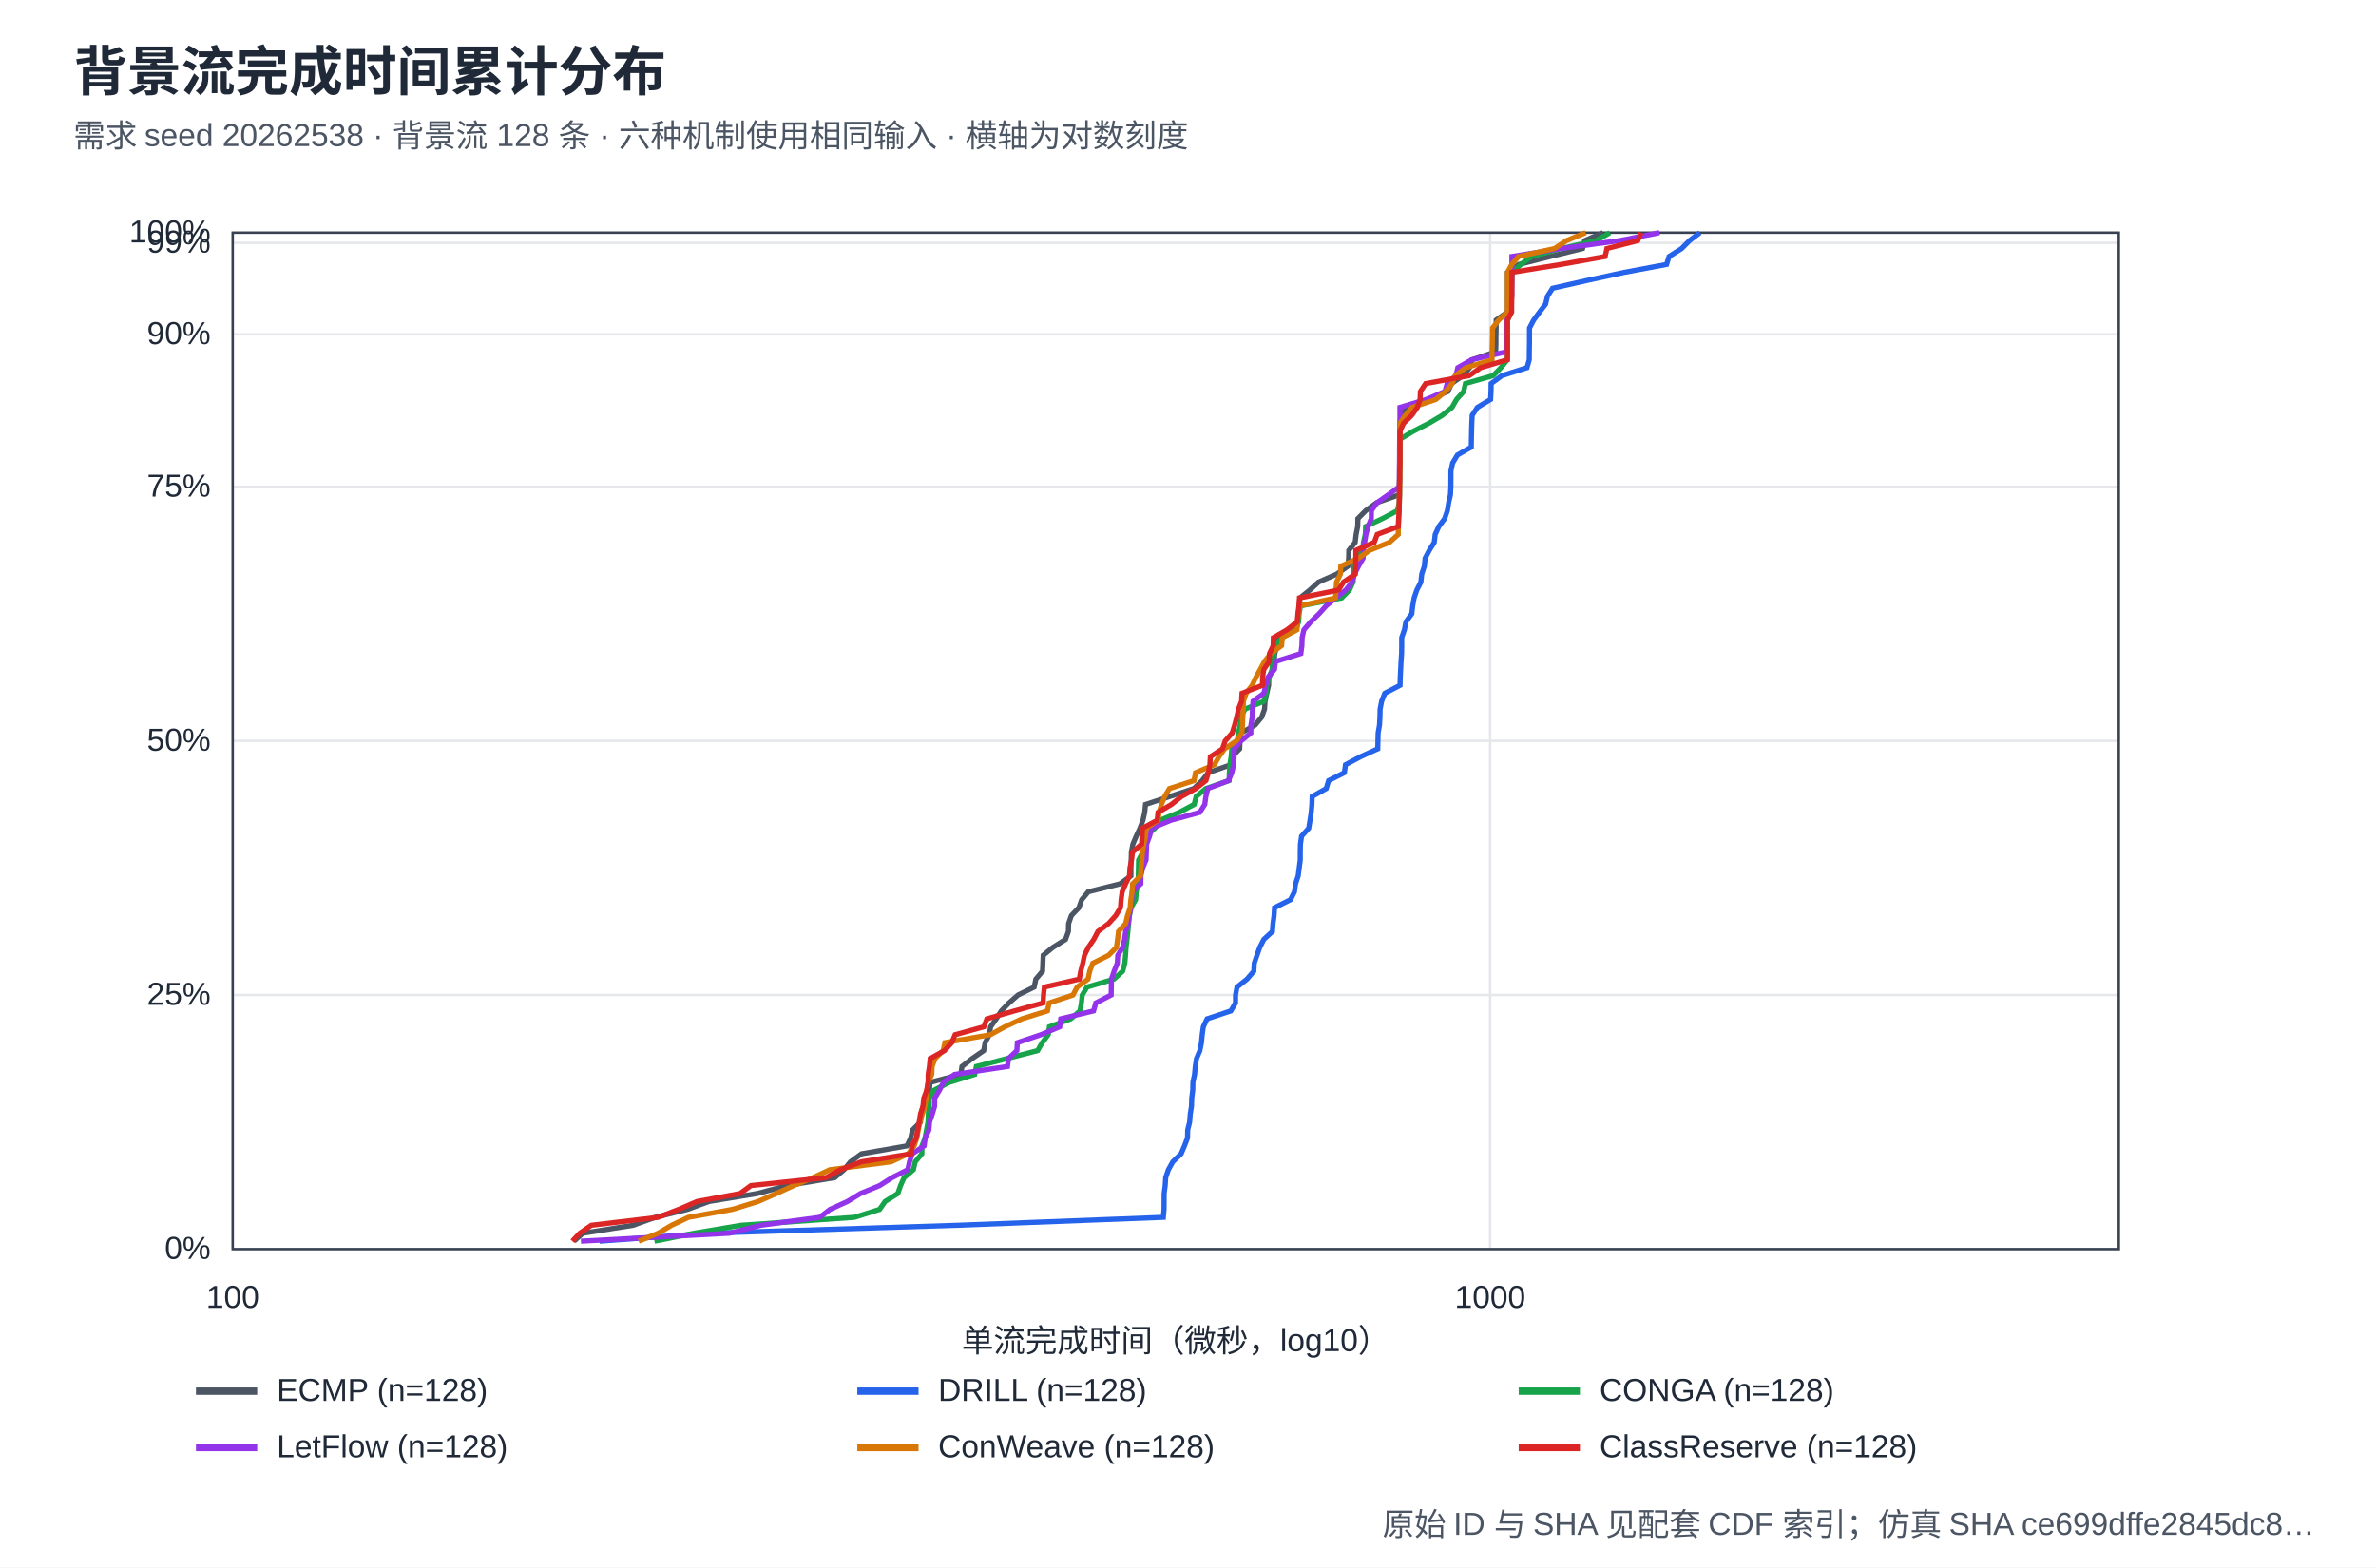
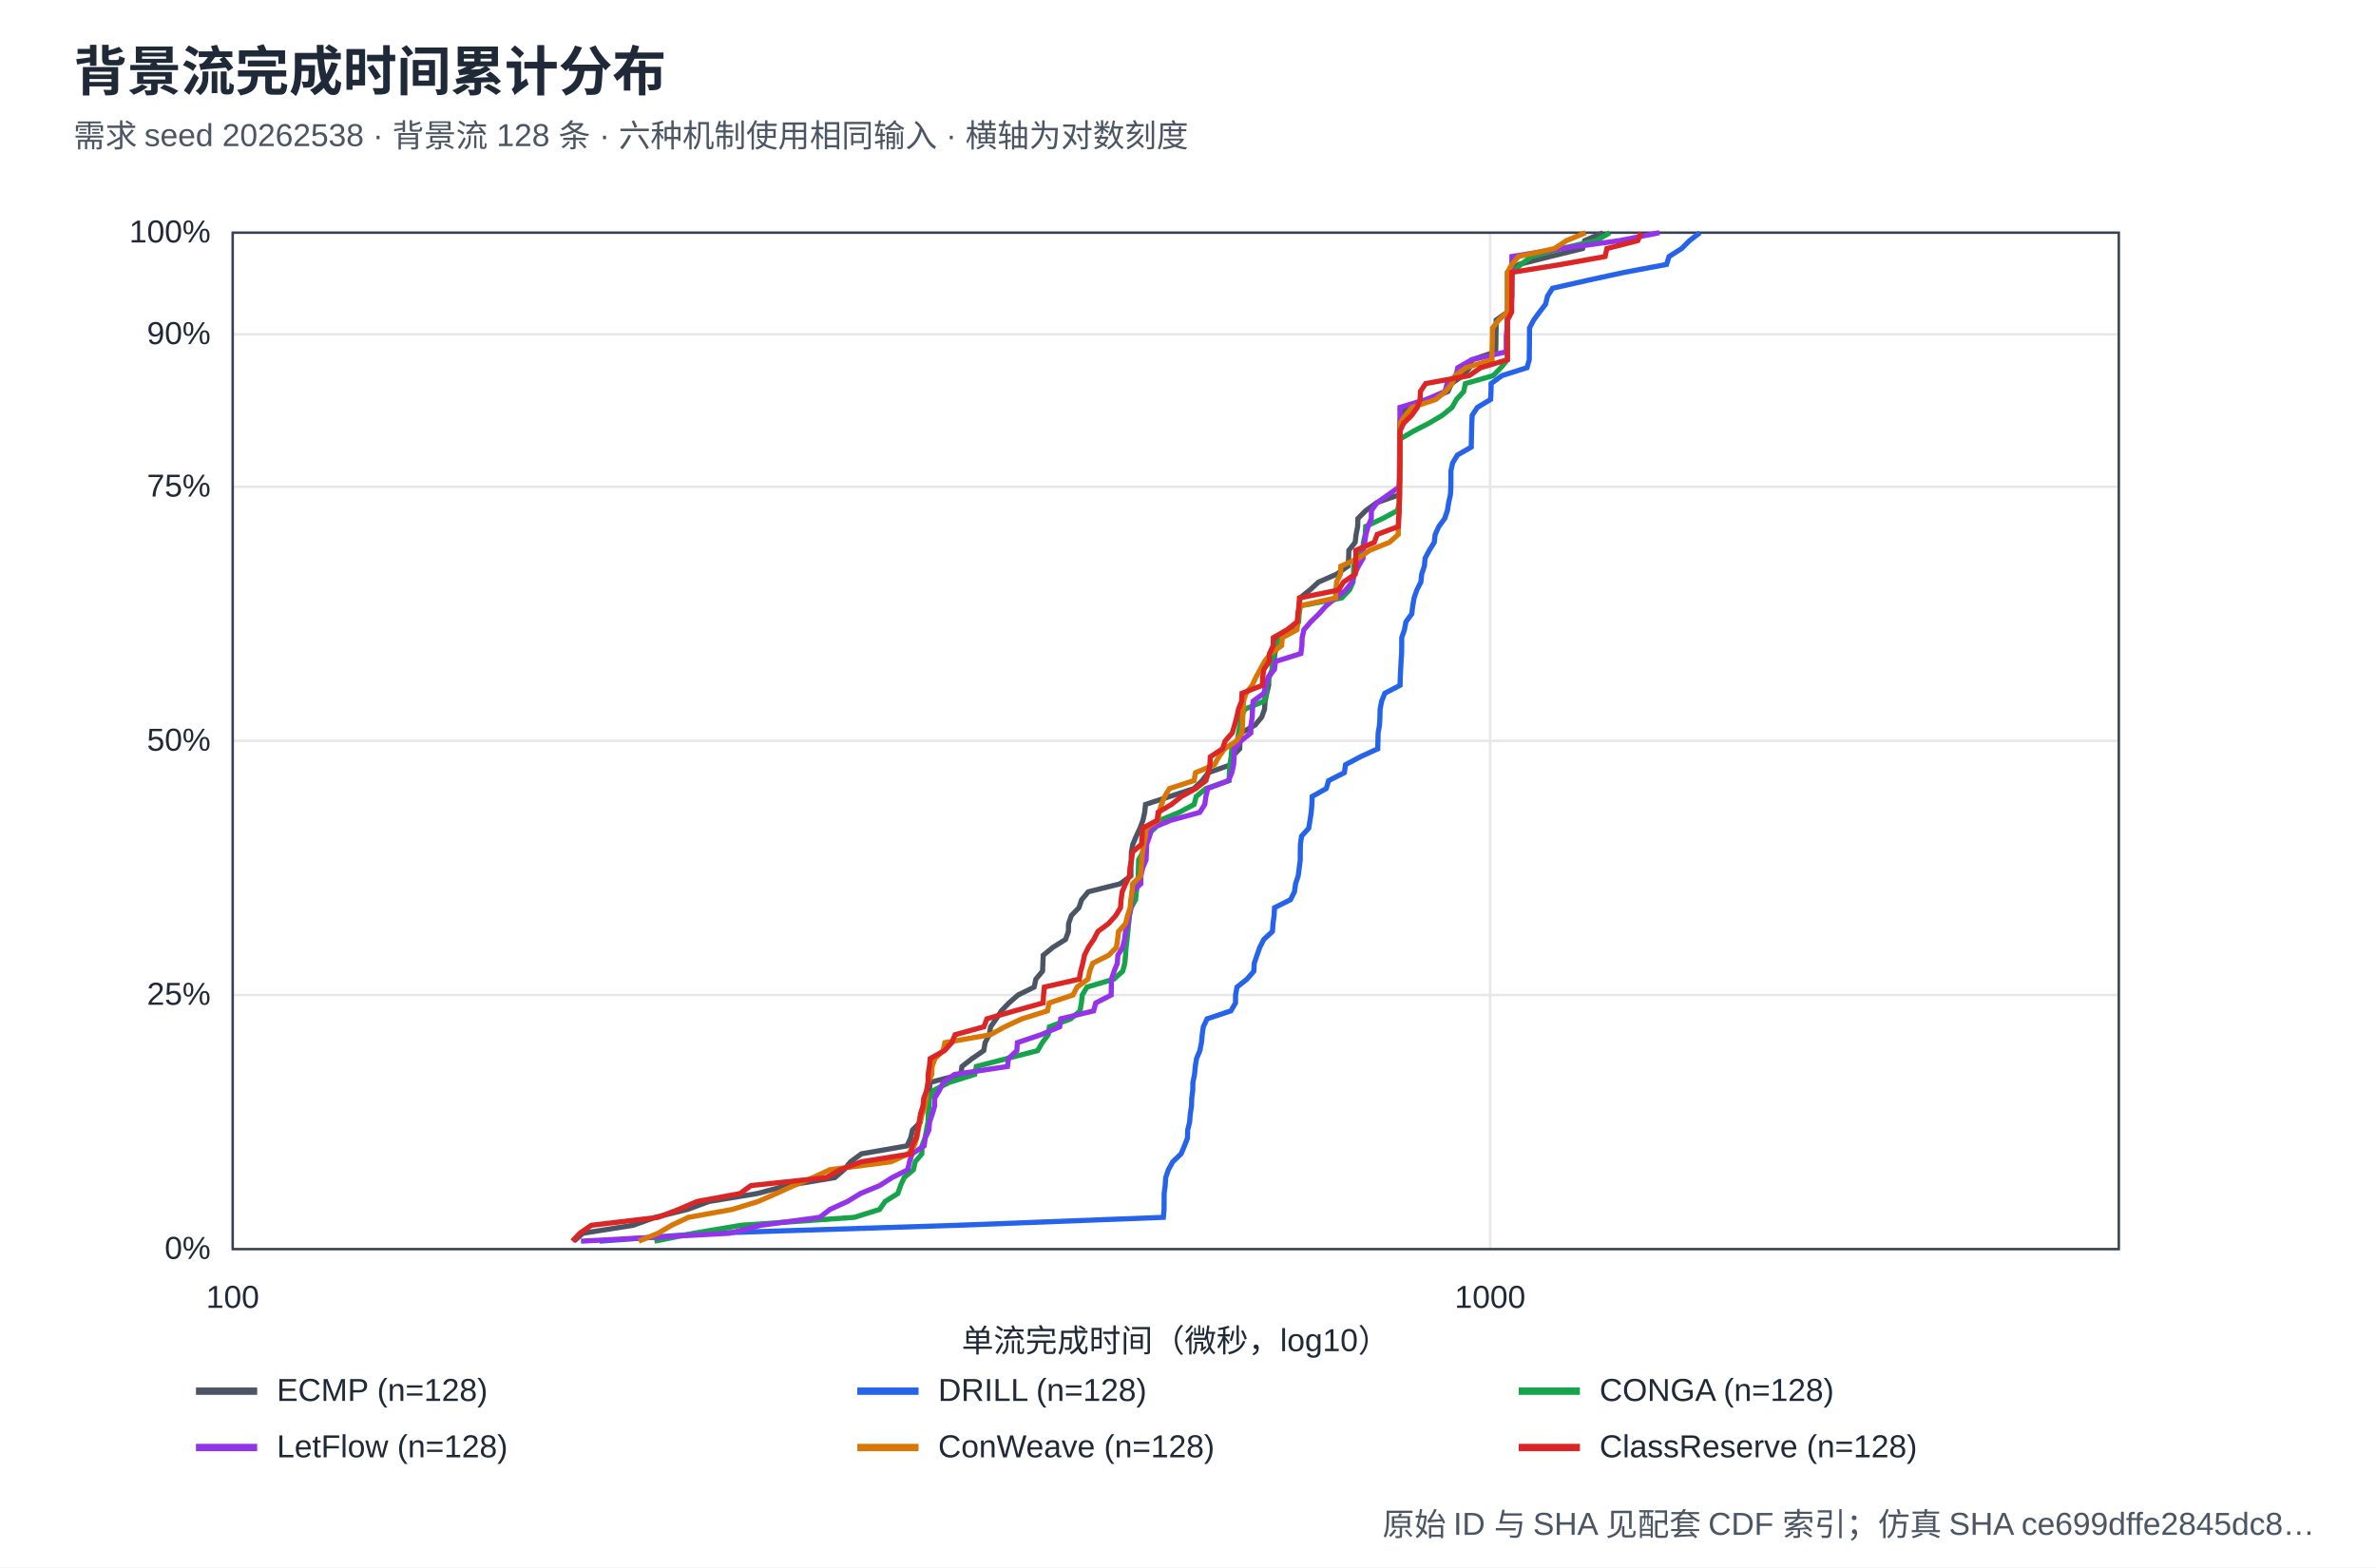
<svg xmlns="http://www.w3.org/2000/svg" width="970" height="640" viewBox="0 0 970 640">
  <rect width="100%" height="100%" fill="white" />
  <style>text{font-family:Arial,"Microsoft YaHei","Noto Sans CJK SC",sans-serif;fill:#1f2937}.title{font-size:22px;font-weight:700}.sub{font-size:13px;fill:#4b5563}.axis{font-size:13px}.grid{stroke:#e5e7eb;stroke-width:1}</style>
  <text class="title" x="30" y="37">背景流完成时间累计分布</text>
  <text class="sub" x="30" y="60">需求 seed 20262538 · 背景流 128 条 · 六种机制使用相同输入 · 横轴为对数刻度</text>
  <line class="grid" x1="95.00" y1="95" x2="95.00" y2="510" />
  <text class="axis" text-anchor="middle" x="95.00" y="534">100</text>
  <line class="grid" x1="608.33" y1="95" x2="608.33" y2="510" />
  <text class="axis" text-anchor="middle" x="608.33" y="534">1000</text>
  <line class="grid" x1="95" y1="510.00" x2="865" y2="510.00" />
  <text class="axis" text-anchor="end" x="86" y="514.00">0%</text>
  <line class="grid" x1="95" y1="406.25" x2="865" y2="406.25" />
  <text class="axis" text-anchor="end" x="86" y="410.25">25%</text>
  <line class="grid" x1="95" y1="302.50" x2="865" y2="302.50" />
  <text class="axis" text-anchor="end" x="86" y="306.50">50%</text>
  <line class="grid" x1="95" y1="198.75" x2="865" y2="198.75" />
  <text class="axis" text-anchor="end" x="86" y="202.75">75%</text>
  <line class="grid" x1="95" y1="136.50" x2="865" y2="136.50" />
  <text class="axis" text-anchor="end" x="86" y="140.50">90%</text>
-   <line class="grid" x1="95" y1="99.15" x2="865" y2="99.15" />
-   <text class="axis" text-anchor="end" x="86" y="103.15">99%</text>
  <line class="grid" x1="95" y1="95.00" x2="865" y2="95.00" />
  <text class="axis" text-anchor="end" x="86" y="99.00">100%</text>
  <rect x="95" y="95" width="770" height="415" fill="none" stroke="#374151" />
  <polyline points="234.30,506.76 237.97,503.52 258.46,500.27 267.51,497.03 280.67,493.79 289.46,490.55 309.16,487.30 321.35,484.06 340.78,480.82 344.57,477.58 347.24,474.34 351.68,471.09 370.28,467.85 371.80,464.61 372.53,461.37 375.78,458.12 375.97,454.88 376.88,451.64 378.99,448.40 379.42,445.16 379.71,441.91 392.27,438.67 392.72,435.43 396.89,432.19 401.60,428.95 402.19,425.70 403.88,422.46 404.42,419.22 406.72,415.98 408.80,412.73 411.90,409.49 415.62,406.25 422.21,403.01 422.88,399.77 425.62,396.52 425.76,393.28 425.89,390.04 429.84,386.80 435.02,383.55 436.17,380.31 436.26,377.07 437.38,373.83 440.46,370.59 441.60,367.34 444.29,364.10 457.27,360.86 461.69,357.62 461.70,354.38 461.80,351.13 461.89,347.89 462.50,344.65 463.87,341.41 465.39,338.16 466.60,334.92 467.32,331.68 467.66,328.44 477.55,325.20 487.43,321.95 490.78,318.71 493.29,315.47 502.49,312.23 502.95,308.98 506.10,305.74 506.22,302.50 506.68,299.26 512.41,296.02 515.10,292.77 516.25,289.53 516.47,286.29 517.16,283.05 517.92,279.80 517.98,276.56 519.70,273.32 520.12,270.08 520.44,266.84 521.40,263.59 521.72,260.35 528.13,257.11 530.01,253.87 530.03,250.62 530.48,247.38 530.69,244.14 534.75,240.90 538.29,237.66 545.71,234.41 550.28,231.17 550.58,227.93 550.67,224.69 553.24,221.45 553.63,218.20 554.27,214.96 554.36,211.72 557.57,208.48 562.04,205.23 571.28,201.99 571.29,198.75 571.39,195.51 571.40,192.27 571.40,189.02 571.50,185.78 571.50,182.54 571.51,179.30 571.54,176.05 571.55,172.81 572.50,169.57 574.06,166.33 583.04,163.09 591.12,159.84 592.59,156.60 597.20,153.36 599.98,150.12 600.91,146.88 610.61,143.63 610.70,140.39 610.72,137.15 610.79,133.91 610.82,130.66 615.42,127.42 615.43,124.18 615.43,120.94 615.43,117.70 615.43,114.45 615.43,111.21 620.07,107.97 632.88,104.73 646.09,101.48 646.92,98.24 654.43,95.00" fill="none" stroke="#4b5563" stroke-width="2.1" />
  <polyline points="244.74,506.76 288.85,503.52 390.99,500.27 474.94,497.03 475.22,493.79 475.25,490.55 475.26,487.30 475.69,484.06 475.89,480.82 476.99,477.58 478.80,474.34 482.18,471.09 483.56,467.85 484.80,464.61 484.87,461.37 485.67,458.12 485.92,454.88 486.43,451.64 486.52,448.40 486.94,445.16 487.00,441.91 487.68,438.67 487.98,435.43 488.48,432.19 489.85,428.95 490.49,425.70 490.80,422.46 491.26,419.22 492.80,415.98 502.51,412.73 504.40,409.49 504.41,406.25 505.01,403.01 509.09,399.77 511.88,396.52 512.05,393.28 513.15,390.04 514.30,386.80 515.95,383.55 519.47,380.31 519.71,377.07 520.14,373.83 520.33,370.59 526.84,367.34 528.46,364.10 528.91,360.86 529.98,357.62 530.40,354.38 530.83,351.13 530.83,347.89 530.90,344.65 531.36,341.41 534.28,338.16 534.81,334.92 535.30,331.68 535.58,328.44 535.68,325.20 541.44,321.95 542.42,318.71 548.84,315.47 549.30,312.23 555.37,308.98 562.47,305.74 562.54,302.50 562.62,299.26 563.18,296.02 563.36,292.77 563.43,289.53 564.06,286.29 565.35,283.05 571.57,279.80 571.66,276.56 571.82,273.32 571.98,270.08 572.20,266.84 572.25,263.59 572.25,260.35 573.36,257.11 573.98,253.87 576.36,250.62 576.73,247.38 577.31,244.14 578.42,240.90 580.07,237.66 580.42,234.41 581.49,231.17 581.80,227.93 583.51,224.69 585.53,221.45 585.92,218.20 587.40,214.96 589.79,211.72 590.89,208.48 591.42,205.23 592.14,201.99 592.31,198.75 592.33,195.51 592.34,192.27 593.04,189.02 595.00,185.78 600.64,182.54 600.70,179.30 600.77,176.05 600.86,172.81 601.02,169.57 603.15,166.33 608.53,163.09 608.71,159.84 608.75,156.60 613.16,153.36 623.41,150.12 624.32,146.88 624.34,143.63 624.40,140.39 624.41,137.15 624.42,133.91 626.13,130.66 628.51,127.42 630.99,124.18 631.76,120.94 633.82,117.70 648.16,114.45 663.06,111.21 680.38,107.97 681.39,104.73 686.52,101.48 689.75,98.24 694.01,95.00" fill="none" stroke="#2563eb" stroke-width="2.1" />
  <polyline points="267.18,506.76 283.28,503.52 302.55,500.27 348.78,497.03 359.09,493.79 361.36,490.55 366.54,487.30 367.66,484.06 369.10,480.82 372.90,477.58 373.63,474.34 376.35,471.09 376.39,467.85 377.65,464.61 378.24,461.37 378.86,458.12 378.97,454.88 379.28,451.64 379.36,448.40 381.21,445.16 387.54,441.91 397.94,438.67 398.59,435.43 411.12,432.19 423.62,428.95 425.50,425.70 427.94,422.46 428.43,419.22 437.13,415.98 440.92,412.73 441.47,409.49 441.84,406.25 443.76,403.01 454.76,399.77 458.34,396.52 459.20,393.28 459.50,390.04 459.72,386.80 460.12,383.55 460.46,380.31 460.77,377.07 461.10,373.83 461.75,370.59 463.61,367.34 463.90,364.10 464.47,360.86 464.70,357.62 464.77,354.38 464.83,351.13 466.59,347.89 467.00,344.65 467.64,341.41 471.48,338.16 473.54,334.92 481.40,331.68 487.51,328.44 488.34,325.20 492.31,321.95 501.79,318.71 501.89,315.47 502.08,312.23 502.61,308.98 502.88,305.74 505.16,302.50 505.63,299.26 506.28,296.02 506.58,292.77 508.30,289.53 516.00,286.29 517.01,283.05 517.09,279.80 518.13,276.56 519.33,273.32 519.38,270.08 520.16,266.84 520.66,263.59 523.29,260.35 529.09,257.11 530.14,253.87 530.37,250.62 530.91,247.38 547.74,244.14 550.89,240.90 552.39,237.66 552.61,234.41 552.64,231.17 553.44,227.93 556.33,224.69 556.61,221.45 557.37,218.20 557.52,214.96 564.41,211.72 570.51,208.48 571.26,205.23 571.36,201.99 571.36,198.75 571.39,195.51 571.41,192.27 571.51,189.02 571.52,185.78 571.52,182.54 571.55,179.30 577.00,176.05 583.33,172.81 588.82,169.57 592.78,166.33 594.63,163.09 597.54,159.84 598.26,156.60 609.58,153.36 612.75,150.12 615.40,146.88 615.41,143.63 615.41,140.39 615.41,137.15 615.41,133.91 615.42,130.66 616.94,127.42 616.95,124.18 617.11,120.94 617.12,117.70 617.13,114.45 617.32,111.21 620.90,107.97 625.23,104.73 637.36,101.48 651.67,98.24 657.24,95.00" fill="none" stroke="#16a34a" stroke-width="2.1" />
  <polyline points="237.18,506.76 297.83,503.52 310.67,500.27 334.66,497.03 338.85,493.79 345.98,490.55 351.29,487.30 359.11,484.06 364.18,480.82 370.60,477.58 371.31,474.34 372.39,471.09 377.28,467.85 377.73,464.61 379.22,461.37 379.48,458.12 380.60,454.88 381.56,451.64 381.57,448.40 383.52,445.16 385.12,441.91 389.70,438.67 411.31,435.43 411.71,432.19 415.14,428.95 415.34,425.70 424.96,422.46 432.63,419.22 433.06,415.98 446.46,412.73 447.36,409.49 453.64,406.25 453.69,403.01 453.75,399.77 454.84,396.52 456.15,393.28 456.35,390.04 458.30,386.80 459.11,383.55 459.52,380.31 460.61,377.07 460.97,373.83 461.73,370.59 462.03,367.34 462.23,364.10 465.73,360.86 465.76,357.62 466.48,354.38 467.88,351.13 468.02,347.89 468.13,344.65 469.31,341.41 470.20,338.16 477.96,334.92 489.81,331.68 491.85,328.44 492.30,325.20 493.10,321.95 501.53,318.71 502.89,315.47 503.62,312.23 503.81,308.98 503.95,305.74 506.66,302.50 510.65,299.26 510.71,296.02 511.22,292.77 511.33,289.53 511.57,286.29 516.00,283.05 516.70,279.80 517.65,276.56 520.30,273.32 520.73,270.08 531.07,266.84 531.50,263.59 531.60,260.35 532.33,257.11 535.12,253.87 538.48,250.62 541.38,247.38 545.30,244.14 549.44,240.90 551.96,237.66 552.97,234.41 554.60,231.17 556.48,227.93 556.59,224.69 557.11,221.45 557.64,218.20 558.50,214.96 559.83,211.72 559.86,208.48 562.20,205.23 566.78,201.99 571.27,198.75 571.30,195.51 571.30,192.27 571.34,189.02 571.36,185.78 571.37,182.54 571.40,179.30 571.47,176.05 571.48,172.81 571.53,169.57 571.53,166.33 582.28,163.09 589.91,159.84 590.80,156.60 594.41,153.36 595.14,150.12 600.85,146.88 614.93,143.63 614.93,140.39 614.94,137.15 615.27,133.91 615.28,130.66 615.44,127.42 616.53,124.18 617.13,120.94 617.14,117.70 617.22,114.45 617.23,111.21 617.23,107.97 617.24,104.73 637.28,101.48 661.20,98.24 677.47,95.00" fill="none" stroke="#9333ea" stroke-width="2.1" />
  <polyline points="260.74,506.76 268.68,503.52 274.18,500.27 281.05,497.03 298.96,493.79 309.51,490.55 316.92,487.30 324.04,484.06 331.85,480.82 338.82,477.58 363.79,474.34 370.77,471.09 373.19,467.85 374.28,464.61 374.89,461.37 375.57,458.12 376.53,454.88 377.59,451.64 378.09,448.40 378.35,445.16 378.92,441.91 380.40,438.67 380.52,435.43 381.74,432.19 385.06,428.95 385.75,425.70 404.32,422.46 410.23,419.22 417.21,415.98 427.62,412.73 428.31,409.49 438.05,406.25 439.72,403.01 444.19,399.77 444.87,396.52 446.11,393.28 452.59,390.04 455.80,386.80 456.26,383.55 456.63,380.31 459.54,377.07 460.30,373.83 461.39,370.59 461.65,367.34 462.19,364.10 462.37,360.86 465.63,357.62 465.83,354.38 466.15,351.13 466.42,347.89 466.96,344.65 467.67,341.41 467.88,338.16 472.78,334.92 473.17,331.68 474.17,328.44 475.47,325.20 477.43,321.95 487.46,318.71 488.08,315.47 495.78,312.23 497.61,308.98 499.95,305.74 504.79,302.50 506.97,299.26 507.26,296.02 507.36,292.77 507.54,289.53 507.65,286.29 508.74,283.05 511.19,279.80 512.72,276.56 514.49,273.32 516.22,270.08 518.80,266.84 523.21,263.59 523.51,260.35 529.51,257.11 529.70,253.87 530.11,250.62 530.55,247.38 545.24,244.14 545.41,240.90 545.64,237.66 547.22,234.41 547.38,231.17 554.61,227.93 559.13,224.69 567.22,221.45 570.85,218.20 570.85,214.96 571.05,211.72 571.17,208.48 571.29,205.23 571.31,201.99 571.38,198.75 571.40,195.51 571.45,192.27 571.46,189.02 571.49,185.78 571.50,182.54 571.50,179.30 571.50,176.05 571.54,172.81 573.72,169.57 576.47,166.33 586.17,163.09 590.11,159.84 592.84,156.60 594.08,153.36 598.52,150.12 609.12,146.88 609.13,143.63 609.22,140.39 609.29,137.15 609.33,133.91 611.86,130.66 615.42,127.42 615.42,124.18 615.42,120.94 615.43,117.70 615.43,114.45 615.43,111.21 617.18,107.97 619.95,104.73 634.64,101.48 639.52,98.24 647.36,95.00" fill="none" stroke="#d97706" stroke-width="2.1" />
  <polyline points="233.67,506.76 236.71,503.52 241.39,500.27 268.65,497.03 277.06,493.79 284.59,490.55 302.14,487.30 306.56,484.06 337.28,480.82 343.11,477.58 351.67,474.34 371.98,471.09 372.31,467.85 374.06,464.61 374.60,461.37 375.26,458.12 375.78,454.88 376.81,451.64 377.12,448.40 378.35,445.16 378.89,441.91 378.92,438.67 379.42,435.43 379.75,432.19 385.60,428.95 388.55,425.70 389.92,422.46 401.67,419.22 402.91,415.98 414.19,412.73 425.84,409.49 426.03,406.25 426.36,403.01 440.61,399.77 441.20,396.52 442.06,393.28 442.73,390.04 444.31,386.80 446.54,383.55 448.22,380.31 452.58,377.07 455.50,373.83 457.45,370.59 457.69,367.34 458.13,364.10 459.52,360.86 461.12,357.62 461.30,354.38 461.96,351.13 462.35,347.89 466.06,344.65 466.26,341.41 466.39,338.16 472.43,334.92 472.77,331.68 478.24,328.44 482.32,325.20 488.18,321.95 492.32,318.71 493.31,315.47 493.94,312.23 494.12,308.98 499.07,305.74 500.19,302.50 503.04,299.26 504.05,296.02 504.91,292.77 505.61,289.53 506.88,286.29 507.05,283.05 515.38,279.80 515.47,276.56 515.96,273.32 518.13,270.08 518.27,266.84 519.78,263.59 519.84,260.35 525.48,257.11 529.58,253.87 529.89,250.62 530.29,247.38 530.51,244.14 546.46,240.90 548.47,237.66 553.29,234.41 553.42,231.17 553.52,227.93 553.53,224.69 561.03,221.45 562.24,218.20 570.89,214.96 570.99,211.72 571.23,208.48 571.26,205.23 571.34,201.99 571.34,198.75 571.39,195.51 571.41,192.27 571.51,189.02 571.52,185.78 571.52,182.54 571.52,179.30 571.53,176.05 573.02,172.81 576.33,169.57 578.62,166.33 579.74,163.09 579.88,159.84 582.03,156.60 599.80,153.36 604.48,150.12 615.40,146.88 615.41,143.63 615.41,140.39 615.41,137.15 615.41,133.91 615.42,130.66 617.13,127.42 617.14,124.18 617.22,120.94 617.23,117.70 617.23,114.45 617.24,111.21 637.27,107.97 655.29,104.73 656.01,101.48 668.63,98.24 669.93,95.00" fill="none" stroke="#dc2626" stroke-width="2.1" />
  <line x1="80" y1="568" x2="105" y2="568" stroke="#4b5563" stroke-width="3" />
  <text class="axis" x="113" y="572">ECMP (n=128)</text>
  <line x1="350" y1="568" x2="375" y2="568" stroke="#2563eb" stroke-width="3" />
  <text class="axis" x="383" y="572">DRILL (n=128)</text>
  <line x1="620" y1="568" x2="645" y2="568" stroke="#16a34a" stroke-width="3" />
  <text class="axis" x="653" y="572">CONGA (n=128)</text>
  <line x1="80" y1="591" x2="105" y2="591" stroke="#9333ea" stroke-width="3" />
  <text class="axis" x="113" y="595">LetFlow (n=128)</text>
  <line x1="350" y1="591" x2="375" y2="591" stroke="#d97706" stroke-width="3" />
  <text class="axis" x="383" y="595">ConWeave (n=128)</text>
  <line x1="620" y1="591" x2="645" y2="591" stroke="#dc2626" stroke-width="3" />
  <text class="axis" x="653" y="595">ClassReserve (n=128)</text>
  <text class="axis" text-anchor="middle" x="480" y="552">单流完成时间（微秒，log10）</text>
  <text class="sub" x="945" y="627" text-anchor="end">原始 ID 与 SHA 见配套 CDF 索引；仿真 SHA ce699dffe2845dc8…</text>
</svg>
